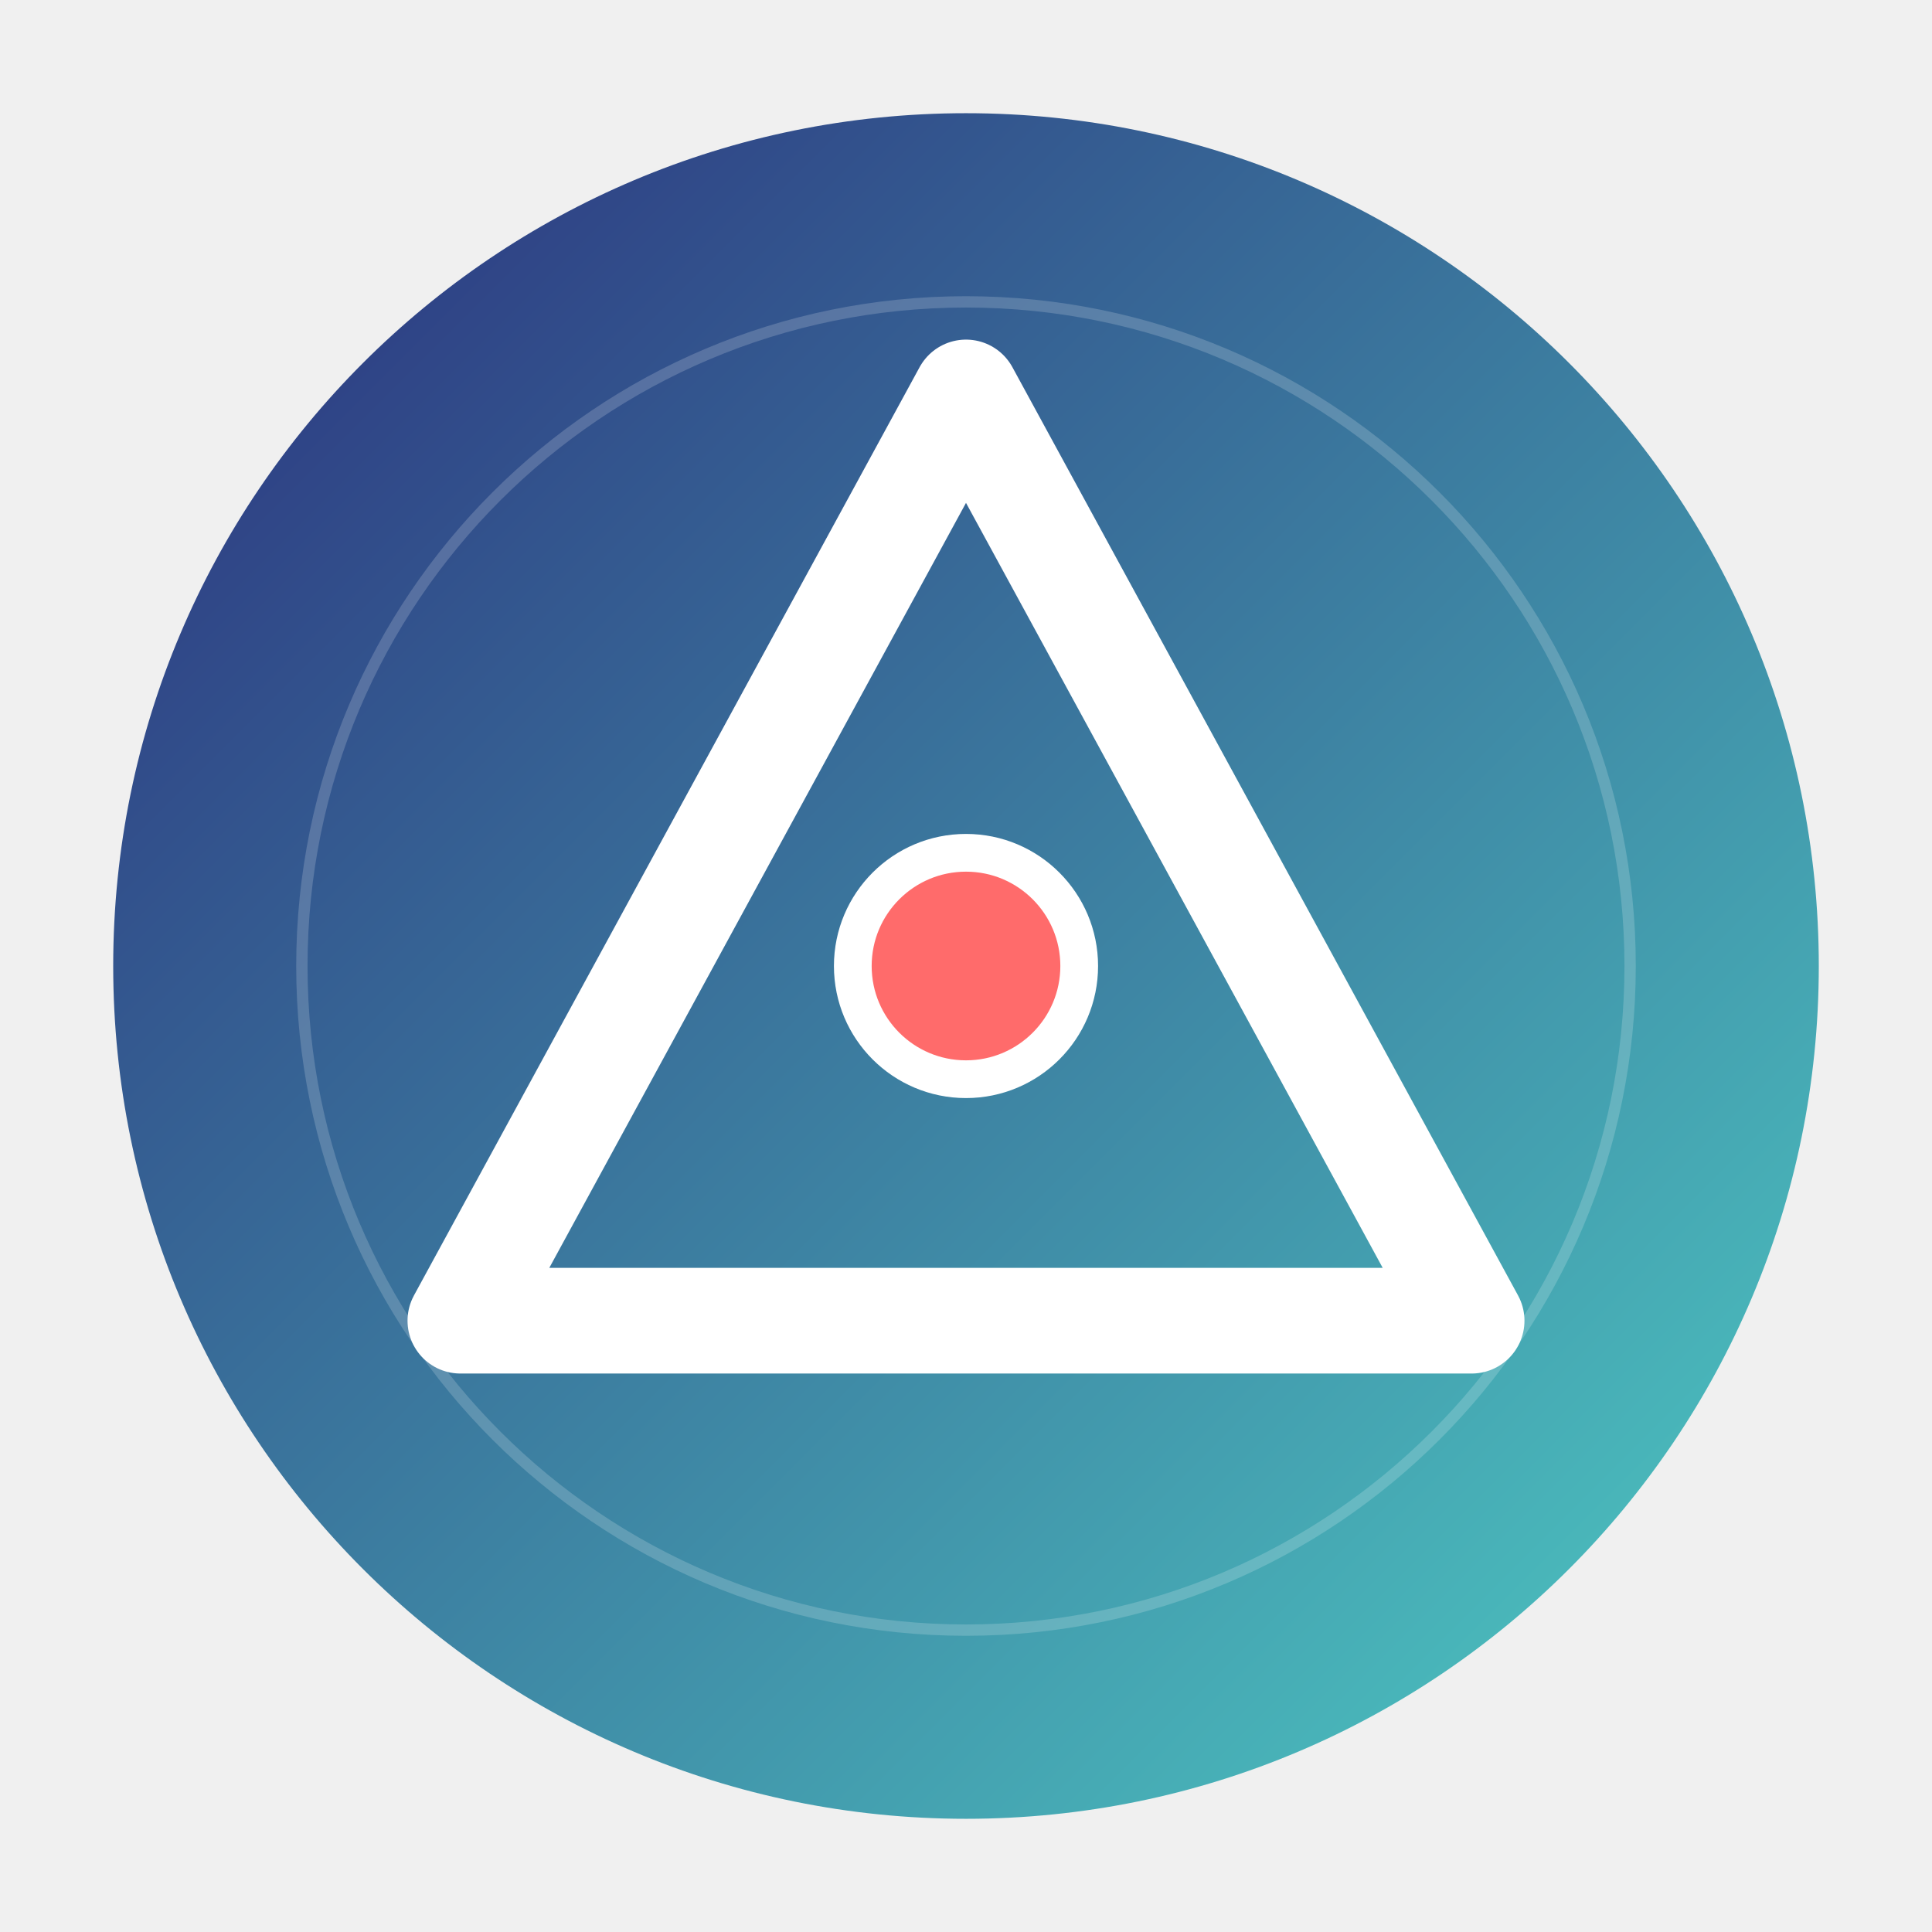
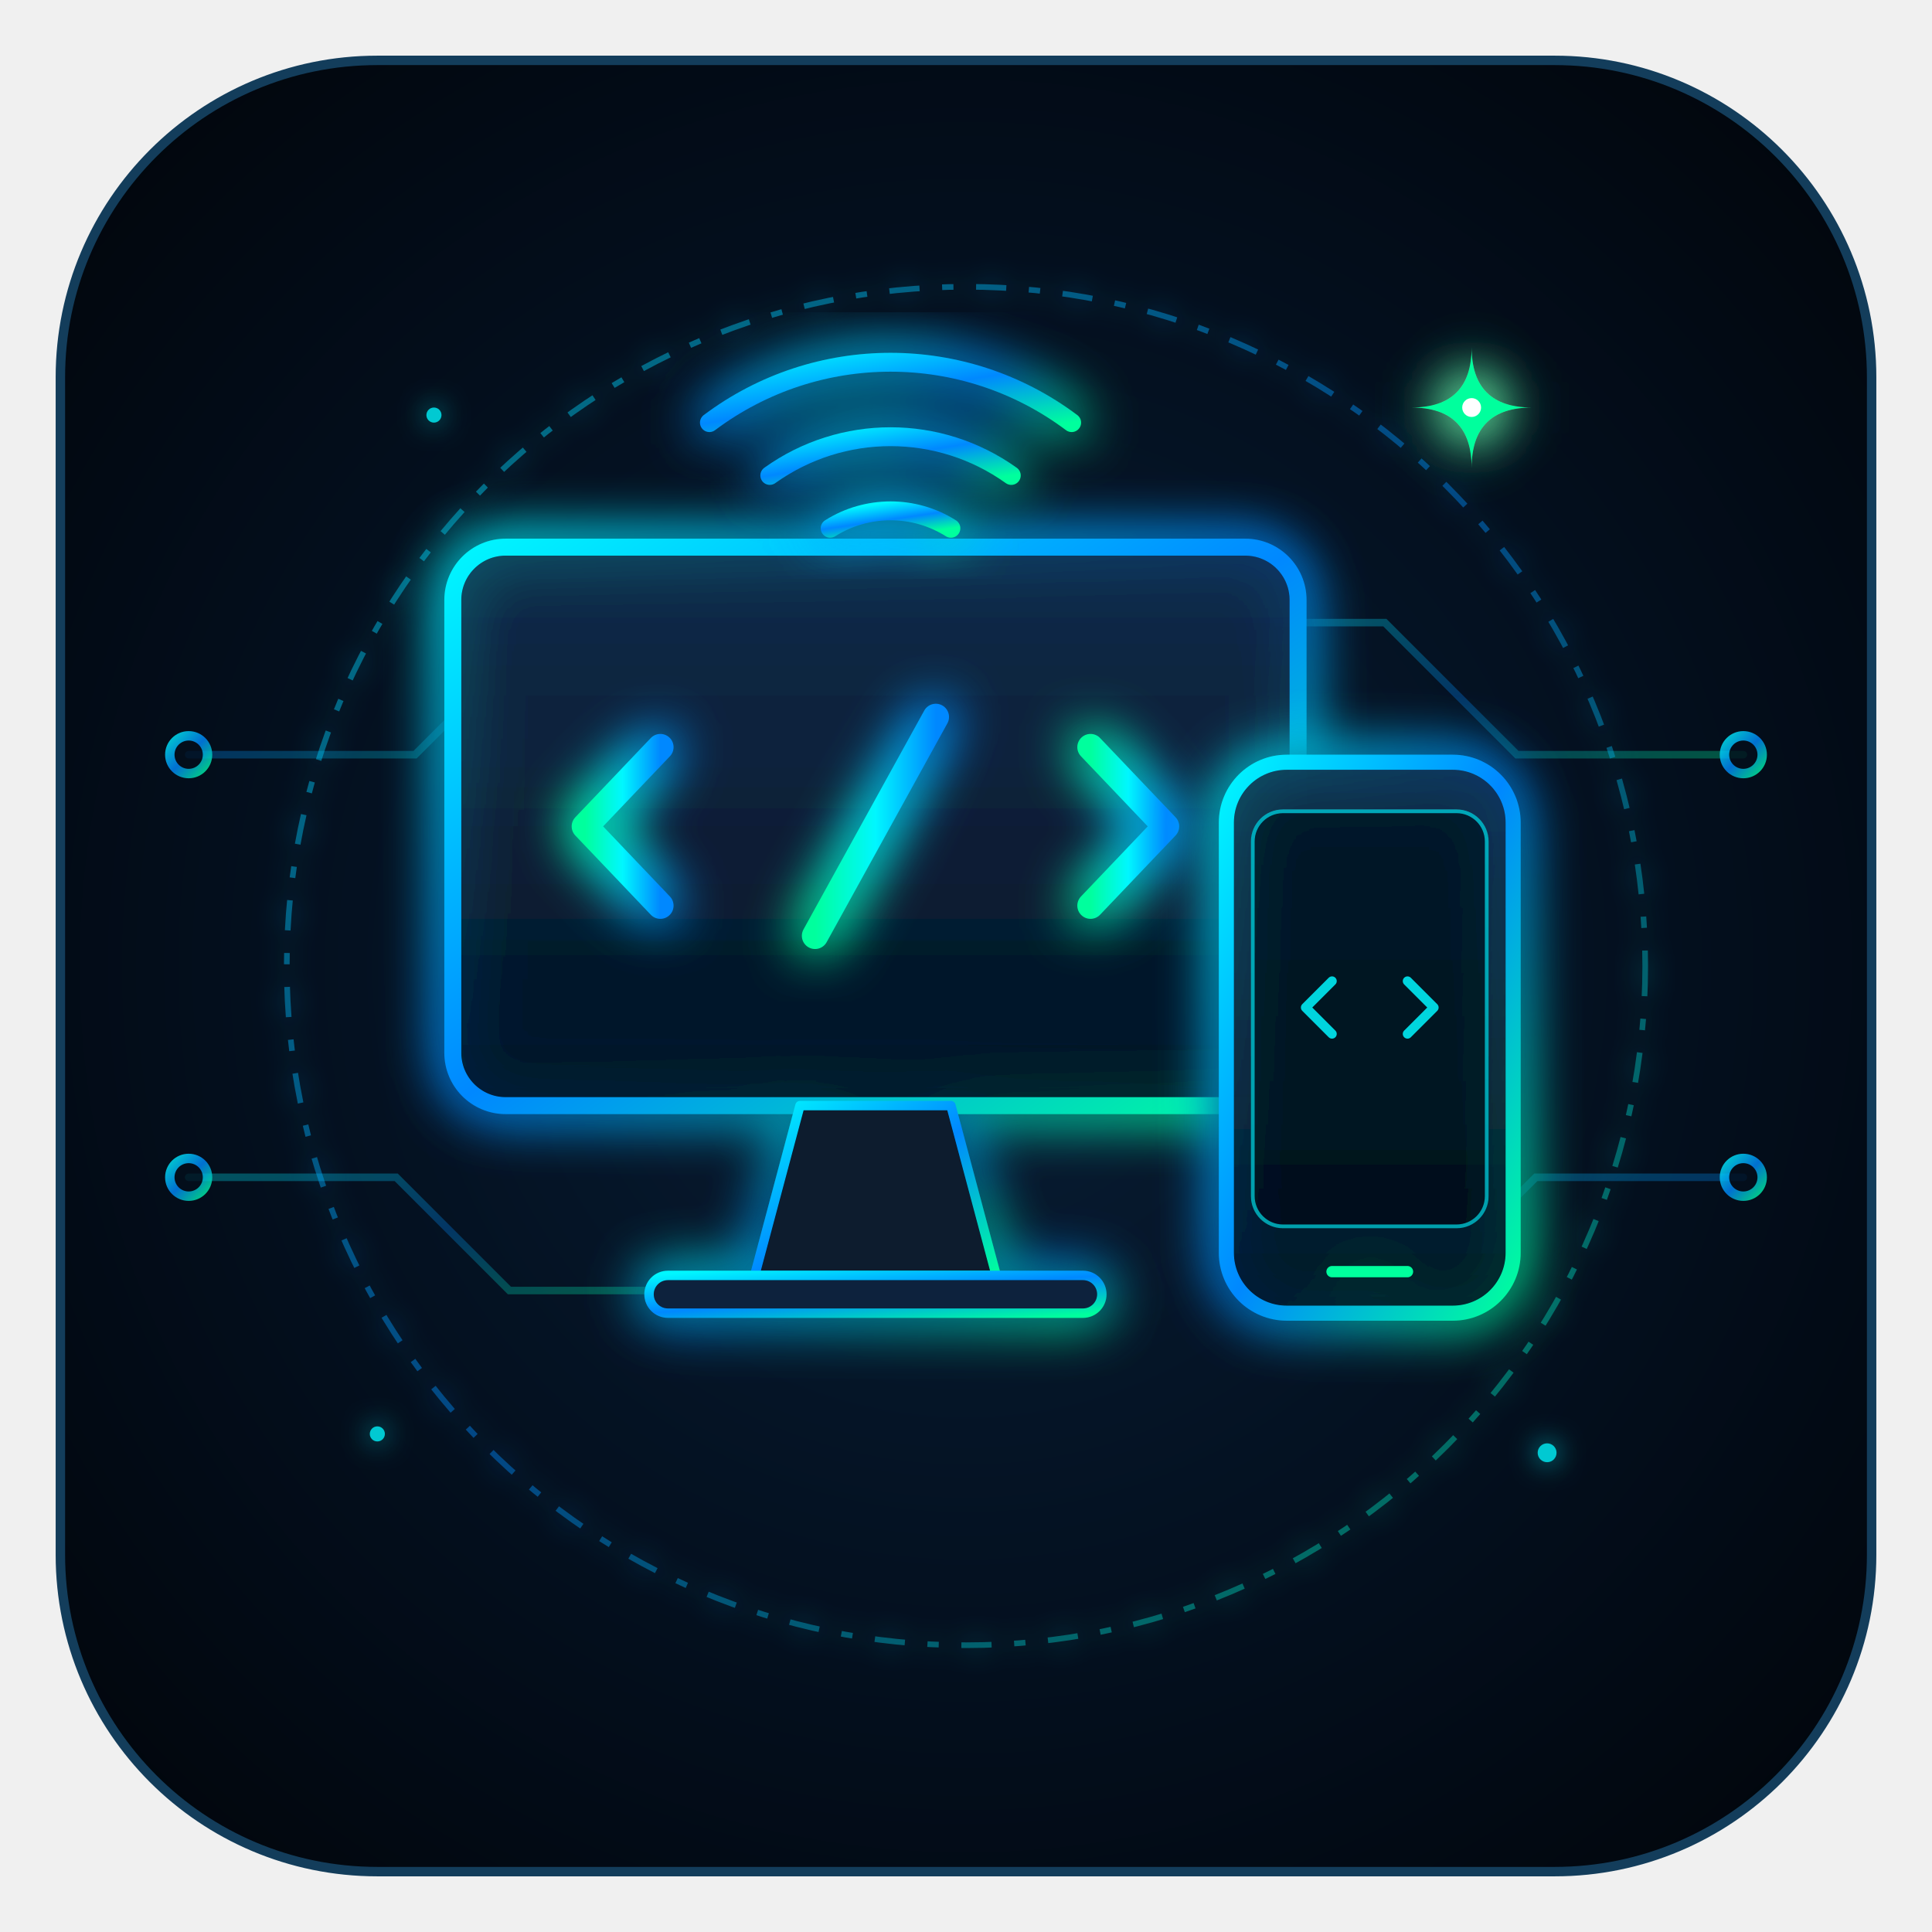
- <svg xmlns="http://www.w3.org/2000/svg" width="128" height="128" viewBox="0 0 512 512" role="img" aria-labelledby="title desc">
+ <svg xmlns="http://www.w3.org/2000/svg" viewBox="0 0 512 512" role="img" aria-labelledby="title desc">
  <defs>
-     <linearGradient id="g" x1="0" y1="0" x2="1" y2="1">
-       <stop offset="0" stop-color="#2A2D7C" />
-       <stop offset="1" stop-color="#4ECDC4" />
+     <radialGradient id="bgGrad" cx="50%" cy="50%" r="70%">
+       <stop offset="0%" stop-color="#081E36" />
+       <stop offset="60%" stop-color="#030E1C" />
+       <stop offset="100%" stop-color="#01050A" />
+     </radialGradient>
+     <linearGradient id="cyanNeon" x1="0%" y1="0%" x2="100%" y2="100%">
+       <stop offset="0%" stop-color="#00F7FF" />
+       <stop offset="50%" stop-color="#0088FF" />
+       <stop offset="100%" stop-color="#00FF9D" />
    </linearGradient>
+     <linearGradient id="accentLine" x1="0%" y1="0%" x2="100%" y2="0%">
+       <stop offset="0%" stop-color="#00FF9D" />
+       <stop offset="50%" stop-color="#00F7FF" />
+       <stop offset="100%" stop-color="#0088FF" />
+     </linearGradient>
+     <linearGradient id="glassPanel" x1="0%" y1="0%" x2="0%" y2="100%">
+       <stop offset="0%" stop-color="#0C2B4A" stop-opacity="0.85" />
+       <stop offset="100%" stop-color="#031324" stop-opacity="0.95" />
+     </linearGradient>
+     <filter id="hyperGlow" x="-30%" y="-30%" width="160%" height="160%">
+       <feGaussianBlur stdDeviation="7" result="blur1" />
+       <feGaussianBlur stdDeviation="2" result="blur2" />
+       <feMerge>
+         <feMergeNode in="blur1" />
+         <feMergeNode in="blur2" />
+         <feMergeNode in="SourceGraphic" />
+       </feMerge>
+     </filter>
+     <filter id="softGlow" x="-20%" y="-20%" width="140%" height="140%">
+       <feGaussianBlur stdDeviation="3.5" result="blur" />
+       <feMerge>
+         <feMergeNode in="blur" />
+         <feMergeNode in="SourceGraphic" />
+       </feMerge>
+     </filter>
  </defs>
-   <circle cx="256" cy="256" r="226" fill="url(#g)" />
-   <circle cx="256" cy="256" r="176" fill="none" stroke="#fff" stroke-opacity=".18" stroke-width="3" />
-   <path d="M256 104 L390 350 H122 Z" fill="none" stroke="#fff" stroke-width="28" stroke-linejoin="round" />
-   <circle cx="256" cy="256" r="30" fill="#FF6B6B" stroke="#fff" stroke-width="10" />
+   <rect x="16" y="16" width="480" height="480" rx="84" fill="url(#bgGrad)" stroke="#133D5B" stroke-width="2.5" />
+   <g stroke="url(#cyanNeon)" stroke-width="2" fill="none" opacity="0.3" stroke-linecap="round">
+     <path d="M 50 200 H 110 L 145 165 H 180" />
+     <path d="M 50 312 H 105 L 135 342 H 175" />
+     <path d="M 462 200 H 402 L 367 165 H 332" />
+     <path d="M 462 312 H 407 L 377 342 H 337" />
+   </g>
+   <g fill="#030E1C" stroke="url(#cyanNeon)" stroke-width="2.5" opacity="0.8">
+     <circle cx="50" cy="200" r="5" />
+     <circle cx="50" cy="312" r="5" />
+     <circle cx="462" cy="200" r="5" />
+     <circle cx="462" cy="312" r="5" />
+   </g>
+   <circle cx="256" cy="256" r="180" fill="none" stroke="url(#cyanNeon)" stroke-width="1.5" stroke-dasharray="8 6 3 6" opacity="0.45" filter="url(#softGlow)" />
+   <g filter="url(#hyperGlow)">
+     <rect x="120" y="145" width="224" height="148" rx="14" fill="url(#glassPanel)" stroke="url(#cyanNeon)" stroke-width="4.5" />
+     <path d="M 212 293 L 200 338 H 264 L 252 293 Z" fill="#071A2E" stroke="url(#cyanNeon)" stroke-width="2.5" stroke-linejoin="round" />
+     <rect x="172" y="338" width="120" height="10" rx="5" fill="#08233D" stroke="url(#cyanNeon)" stroke-width="2.5" />
+   </g>
+   <g fill="none" stroke="url(#accentLine)" stroke-width="7" stroke-linecap="round" stroke-linejoin="round" filter="url(#hyperGlow)">
+     <path d="M 175 198 L 155 219 L 175 240" />
+     <path d="M 289 198 L 309 219 L 289 240" />
+     <path d="M 248 190 L 216 248" />
+   </g>
+   <g filter="url(#hyperGlow)">
+     <rect x="325" y="202" width="76" height="146" rx="16" fill="url(#glassPanel)" stroke="url(#cyanNeon)" stroke-width="4" />
+     <rect x="332" y="215" width="62" height="110" rx="8" fill="#020B16" stroke="#00F7FF" stroke-width="1" opacity="0.6" />
+     <line x1="353" y1="337" x2="373" y2="337" stroke="#00FF9D" stroke-width="3" stroke-linecap="round" />
+   </g>
+   <g fill="none" stroke="#00F7FF" stroke-width="2.5" stroke-linecap="round" stroke-linejoin="round" opacity="0.85">
+     <path d="M 353 260 L 346 267 L 353 274" />
+     <path d="M 373 260 L 380 267 L 373 274" />
+   </g>
+   <g fill="none" stroke="url(#cyanNeon)" stroke-width="5" stroke-linecap="round" filter="url(#hyperGlow)">
+     <path d="M 188 112 A 80 80 0 0 1 284 112" />
+     <path d="M 204 126 A 55 55 0 0 1 268 126" />
+     <path d="M 220 140 A 30 30 0 0 1 252 140" />
+   </g>
+   <g transform="translate(390, 108)" filter="url(#hyperGlow)">
+     <path d="M 0 -16 Q 0 0 16 0 Q 0 0 0 16 Q 0 0 -16 0 Q 0 0 0 -16 Z" fill="#00FF9D" />
+     <circle cx="0" cy="0" r="2.5" fill="#FFFFFF" />
+   </g>
+   <g fill="#00F7FF" opacity="0.8" filter="url(#softGlow)">
+     <circle cx="115" cy="110" r="2" />
+     <circle cx="410" cy="385" r="2.5" />
+     <circle cx="100" cy="380" r="2" />
+   </g>
</svg>
